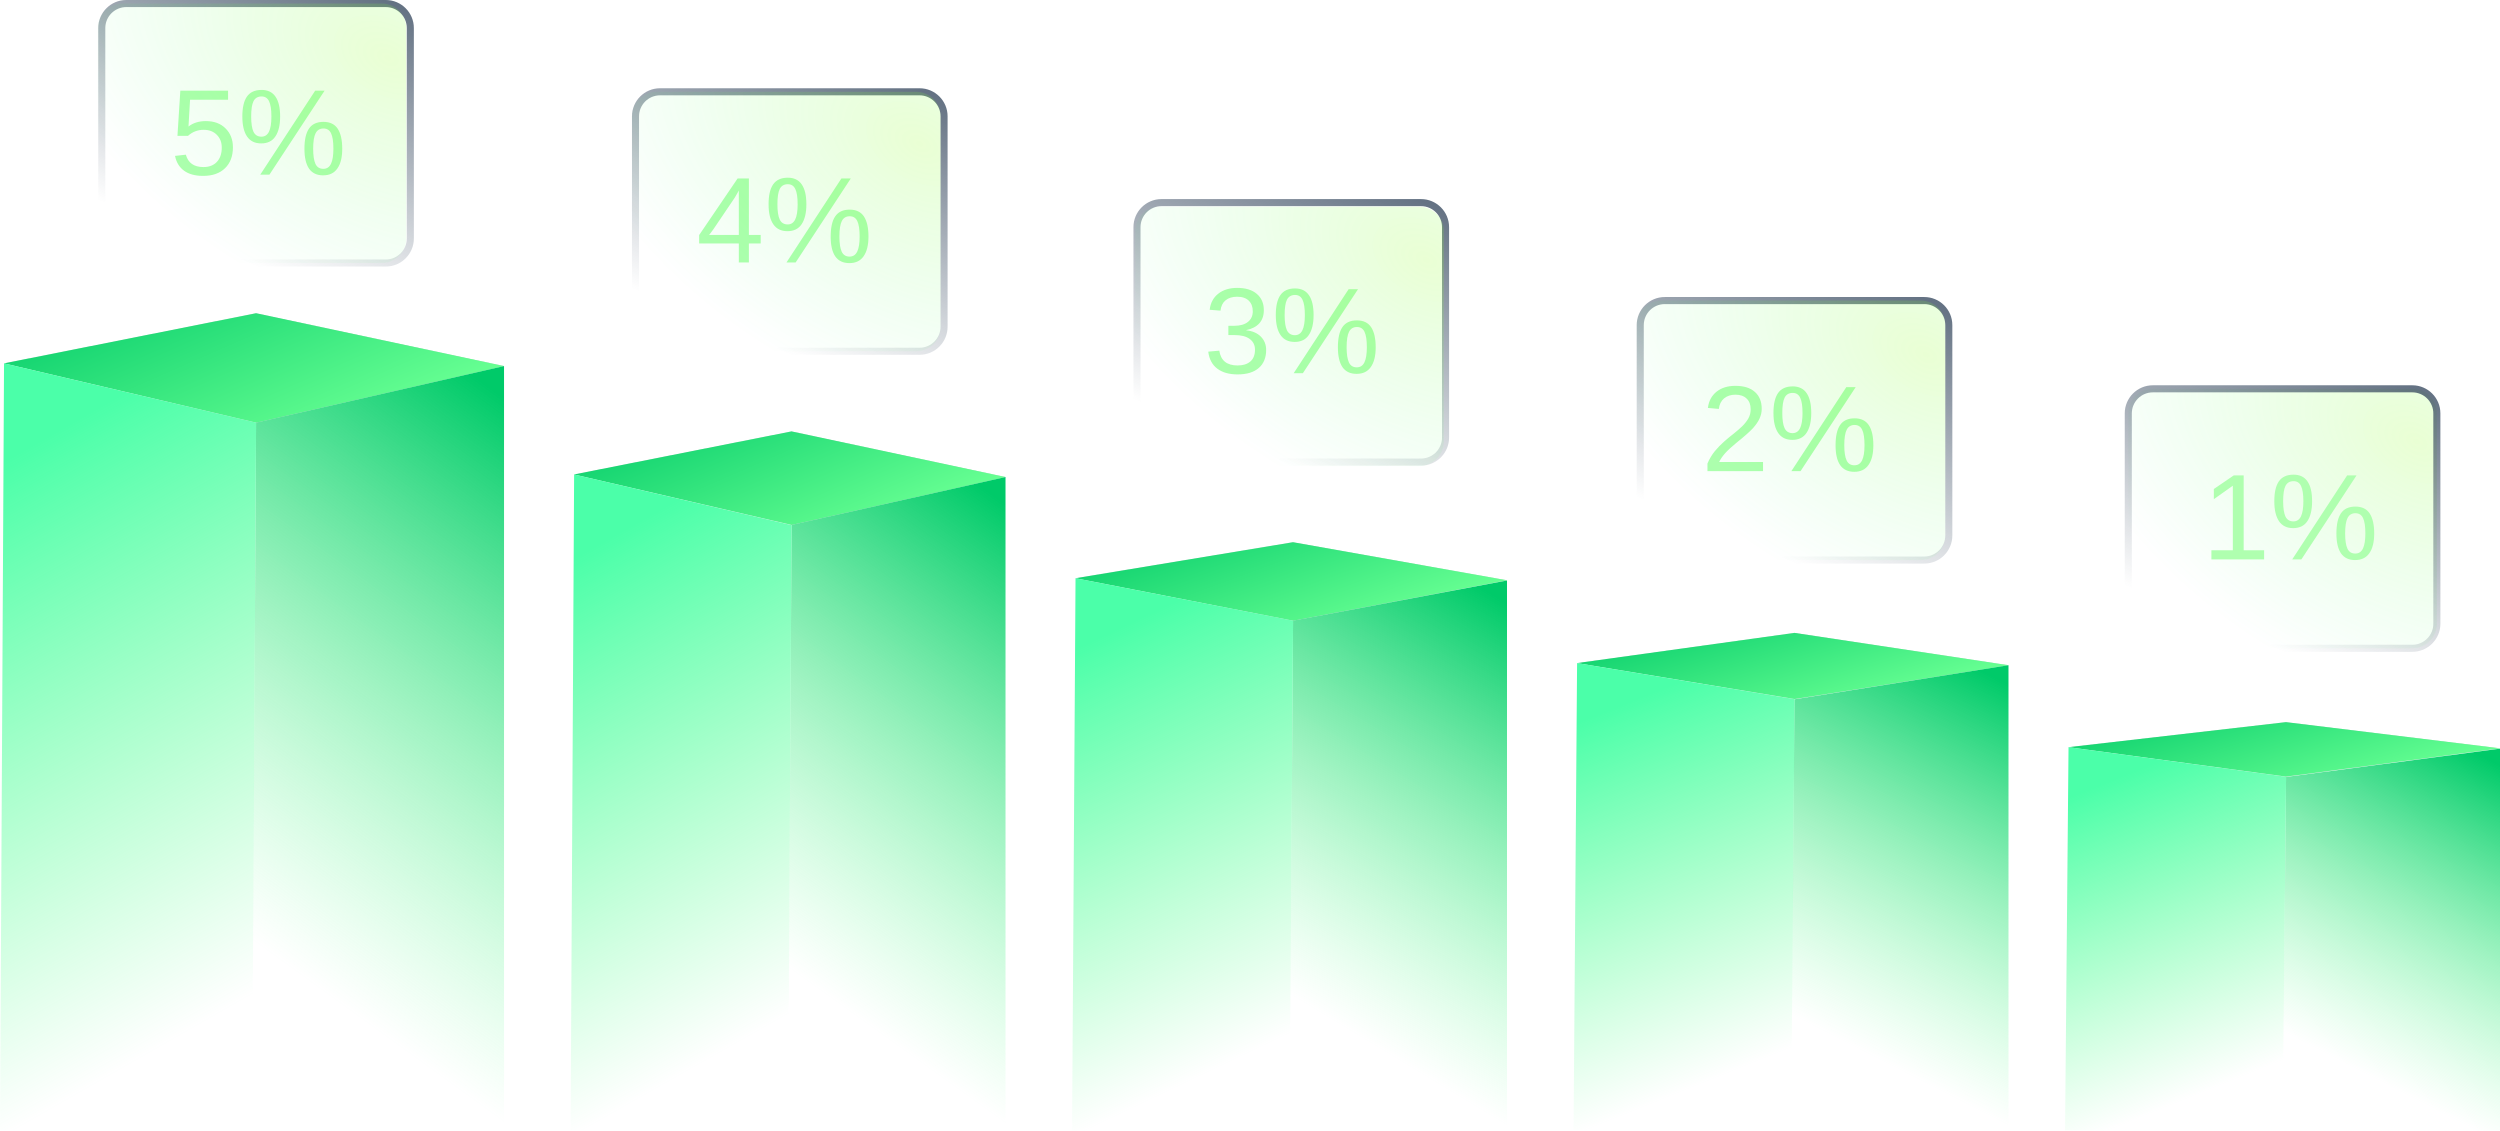
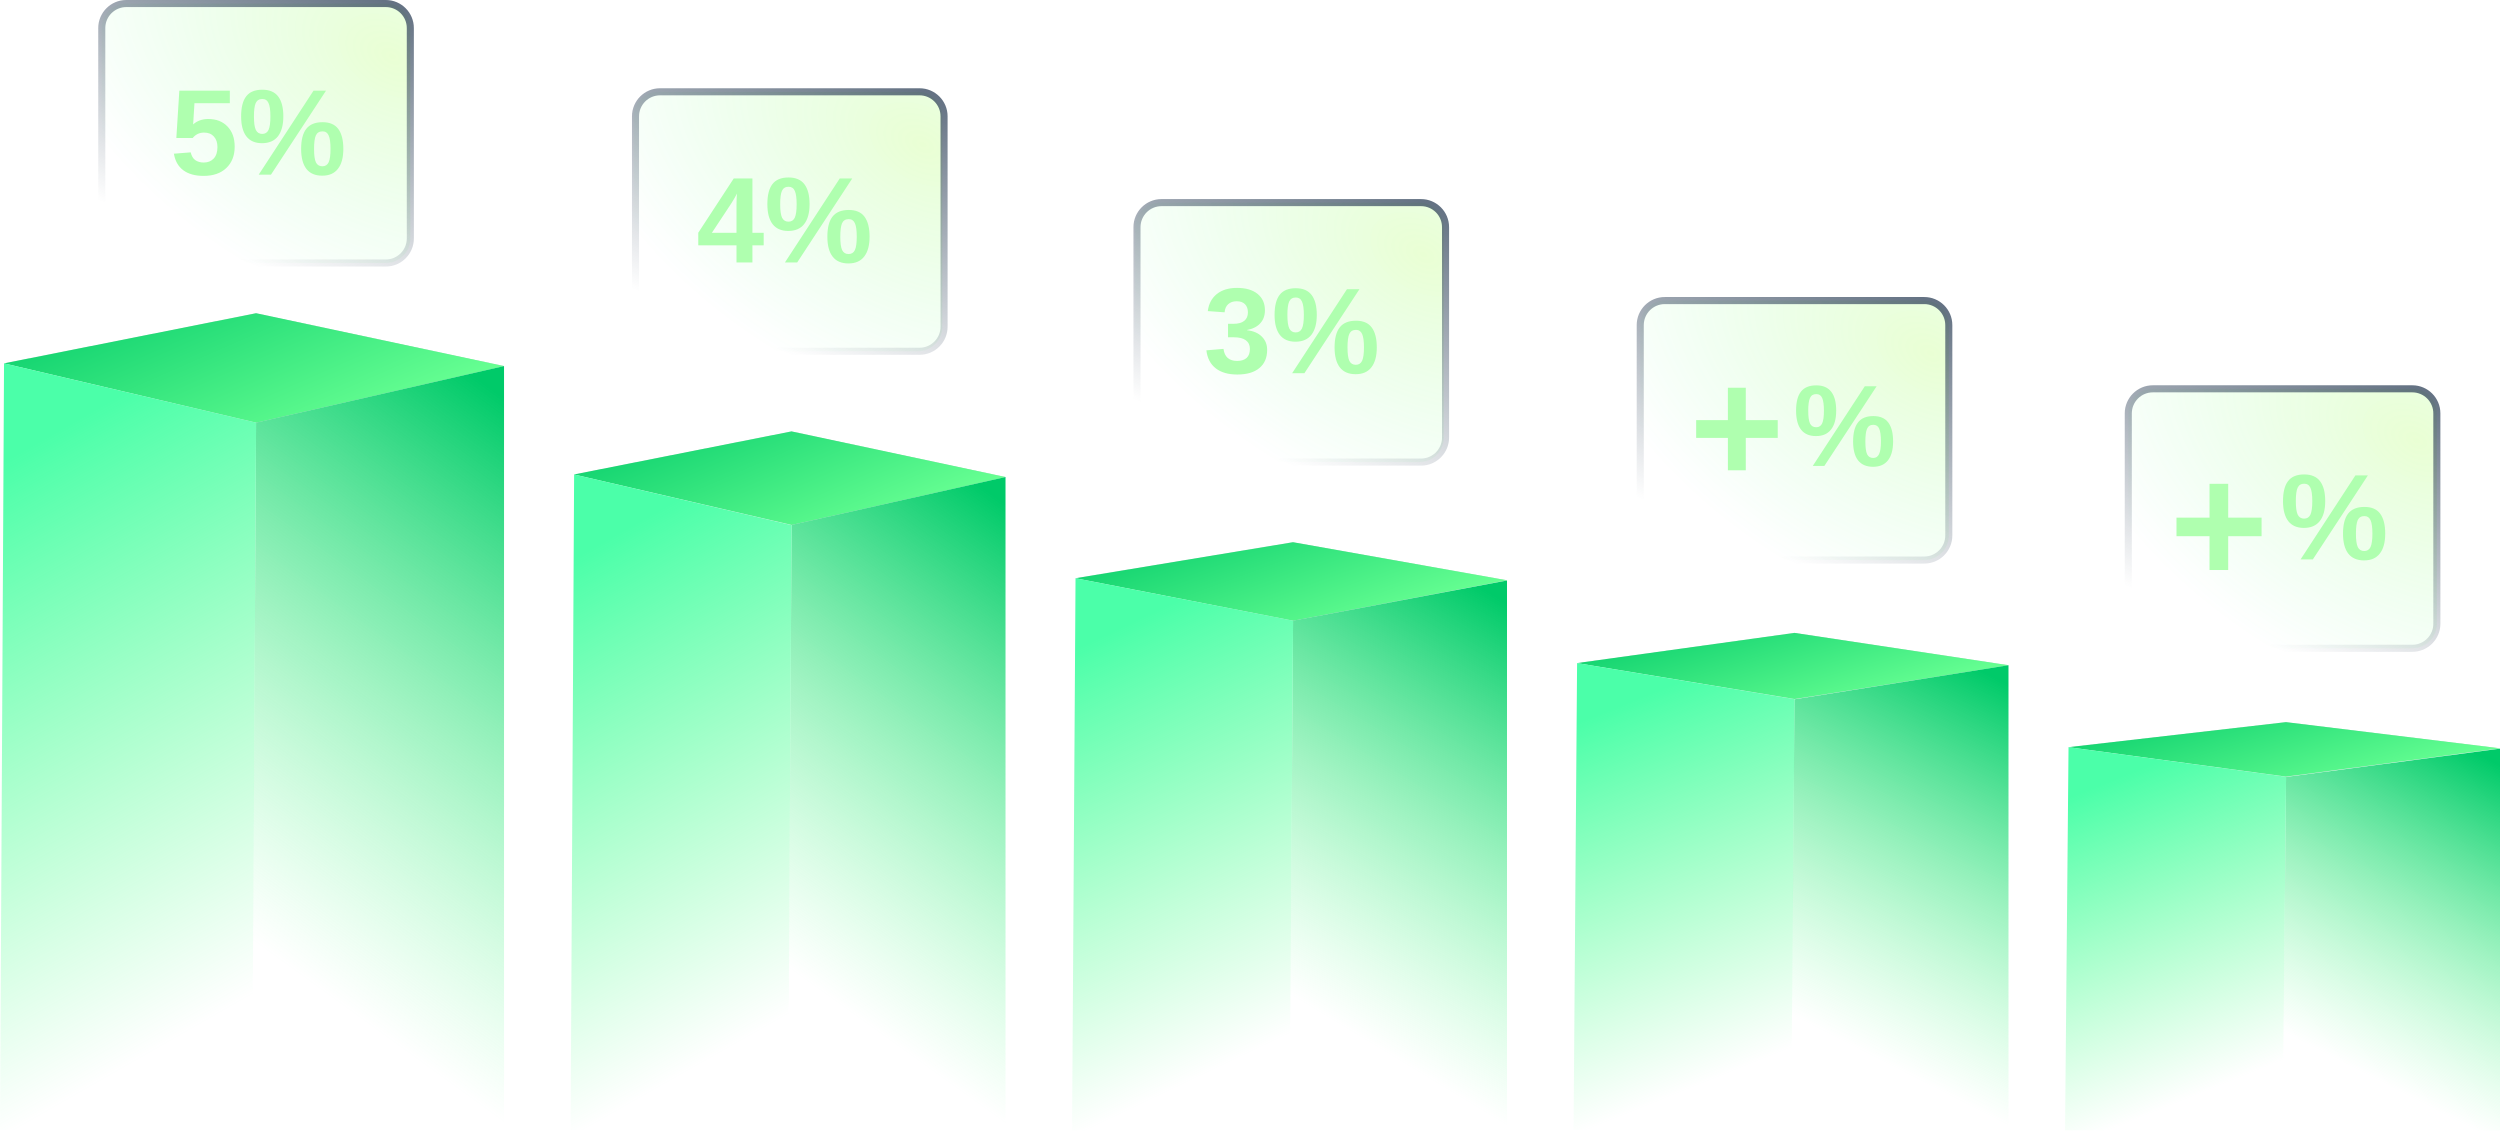
<svg xmlns="http://www.w3.org/2000/svg" xmlns:xlink="http://www.w3.org/1999/xlink" id="Layer_1" data-name="Layer 1" viewBox="0 0 353.5 159.91">
  <defs>
    <style>
      .cls-1 {
        fill: #d9d9d9;
      }

      .cls-2 {
        fill: url(#linear-gradient);
      }

      .cls-3 {
        fill: url(#linear-gradient-2);
      }

      .cls-4 {
        fill: url(#linear-gradient-3);
      }

      .cls-5 {
        fill: url(#linear-gradient-4);
      }

      .cls-6 {
        fill: url(#linear-gradient-5);
      }

      .cls-7 {
        fill: url(#linear-gradient-6);
      }

      .cls-8 {
        fill: url(#linear-gradient-7);
      }

      .cls-9 {
        fill: url(#linear-gradient-8);
      }

      .cls-10 {
        fill: url(#linear-gradient-9);
      }

      .cls-11 {
        fill: url(#linear-gradient-10);
      }

      .cls-12 {
        fill: url(#linear-gradient-11);
      }

      .cls-13 {
        fill: url(#linear-gradient-12);
      }

      .cls-14 {
        fill: url(#linear-gradient-13);
      }

      .cls-15 {
        fill: url(#linear-gradient-14);
      }

      .cls-16 {
        fill: url(#linear-gradient-15);
      }

-       .cls-17, .cls-20, .cls-22, .cls-24, .cls-26, .cls-28, .cls-29, .cls-30, .cls-31 {
+       .cls-17, .cls-18, .cls-19, .cls-20, .cls-21 {
        fill-opacity: 0.2;
      }

      .cls-17 {
        fill: url(#radial-gradient);
      }

-       .cls-18, .cls-21, .cls-23, .cls-25, .cls-27 {
+       .cls-18 {
+         fill: url(#radial-gradient-2);
+       }
+ 
+       .cls-19 {
+         fill: url(#radial-gradient-3);
+       }
+ 
+       .cls-20 {
+         fill: url(#radial-gradient-4);
+       }
+ 
+       .cls-21 {
+         fill: url(#radial-gradient-5);
+       }
+ 
+       .cls-22, .cls-24, .cls-26, .cls-27, .cls-28 {
        fill: none;
      }

-       .cls-18 {
+       .cls-22 {
        stroke: url(#linear-gradient-16);
      }

-       .cls-19 {
+       .cls-23, .cls-25 {
        isolation: isolate;
+       }
+ 
+       .cls-23 {
        font-size: 17.26px;
+       }
+ 
+       .cls-23, .cls-25, .cls-29, .cls-30 {
        fill: #afffaf;
-         font-family: Arial-Mdm, Arial;
-         font-weight: 500;
-       }
- 
-       .cls-20 {
-         fill: url(#radial-gradient-2);
-       }
- 
-       .cls-21 {
+         font-family: Arial-BoldMT, Arial;
+         font-weight: 700;
+       }
+ 
+       .cls-24 {
        stroke: url(#linear-gradient-17);
      }

-       .cls-22 {
-         fill: url(#radial-gradient-3);
-       }
- 
-       .cls-23 {
+       .cls-25 {
+         font-size: 16.37px;
+       }
+ 
+       .cls-26 {
        stroke: url(#linear-gradient-18);
      }

-       .cls-24 {
-         fill: url(#radial-gradient-4);
-       }
- 
-       .cls-25 {
+       .cls-27 {
        stroke: url(#linear-gradient-19);
      }

-       .cls-26 {
-         fill: url(#radial-gradient-5);
-       }
- 
-       .cls-27 {
+       .cls-28 {
        stroke: url(#linear-gradient-20);
      }

-       .cls-28 {
-         fill: url(#radial-gradient-6);
-       }
- 
      .cls-29 {
-         fill: url(#radial-gradient-7);
+         font-size: 23px;
      }

      .cls-30 {
-         fill: url(#radial-gradient-8);
-       }
- 
-       .cls-31 {
-         fill: url(#radial-gradient-9);
+         font-size: 24px;
      }
    </style>
-     <linearGradient id="linear-gradient" x1="41.59" y1="981.36" x2="27.11" y2="948.42" gradientTransform="translate(0 -916.88)" gradientUnits="userSpaceOnUse">
+     <linearGradient id="linear-gradient" x1="41.59" y1="-819.36" x2="27.11" y2="-786.42" gradientTransform="matrix(1, 0, 0, -1, 0, -754.88)" gradientUnits="userSpaceOnUse">
      <stop offset="0" stop-color="#67ff92" />
      <stop offset="1" stop-color="#00ca69" />
    </linearGradient>
-     <linearGradient id="linear-gradient-2" x1="36.45" y1="1050.51" x2="85.17" y2="983.24" gradientTransform="translate(0 -916.88)" gradientUnits="userSpaceOnUse">
+     <linearGradient id="linear-gradient-2" x1="36.45" y1="-888.51" x2="85.17" y2="-821.24" gradientTransform="matrix(1, 0, 0, -1, 0, -754.88)" gradientUnits="userSpaceOnUse">
      <stop offset="0" stop-color="#67ff92" stop-opacity="0" />
      <stop offset="1" stop-color="#00ca69" />
    </linearGradient>
-     <linearGradient id="linear-gradient-3" x1="35.77" y1="1057.57" x2="-5.35" y2="985.56" gradientTransform="translate(0 -916.88)" gradientUnits="userSpaceOnUse">
+     <linearGradient id="linear-gradient-3" x1="35.77" y1="-895.57" x2="-5.35" y2="-823.56" gradientTransform="matrix(1, 0, 0, -1, 0, -754.88)" gradientUnits="userSpaceOnUse">
      <stop offset="0" stop-color="#67ff92" stop-opacity="0" />
      <stop offset="1" stop-color="#4bffa9" />
    </linearGradient>
-     <linearGradient id="linear-gradient-4" x1="186.18" y1="1008.58" x2="177.01" y2="983.61" xlink:href="#linear-gradient" />
-     <linearGradient id="linear-gradient-5" x1="186.33" y1="1059.94" x2="219.07" y2="1005.82" xlink:href="#linear-gradient-2" />
-     <linearGradient id="linear-gradient-6" x1="178.72" y1="1064.82" x2="151.97" y2="1008.75" xlink:href="#linear-gradient-3" />
-     <linearGradient id="linear-gradient-7" x1="256.16" y1="1019.35" x2="249.39" y2="997.52" xlink:href="#linear-gradient" />
-     <linearGradient id="linear-gradient-8" x1="259.89" y1="1063.78" x2="285.18" y2="1014.28" xlink:href="#linear-gradient-2" />
-     <linearGradient id="linear-gradient-9" x1="246.79" y1="1067.69" x2="226.64" y2="1017.68" xlink:href="#linear-gradient-3" />
-     <linearGradient id="linear-gradient-10" x1="325.65" y1="1031.16" x2="318.89" y2="1009.38" xlink:href="#linear-gradient" />
-     <linearGradient id="linear-gradient-11" x1="330.68" y1="1066.8" x2="352.31" y2="1024.47" xlink:href="#linear-gradient-2" />
-     <linearGradient id="linear-gradient-12" x1="314.98" y1="1069.97" x2="297.88" y2="1027.54" xlink:href="#linear-gradient-3" />
-     <linearGradient id="linear-gradient-13" x1="116.49" y1="995.21" x2="104.18" y2="966.96" xlink:href="#linear-gradient" />
-     <linearGradient id="linear-gradient-14" x1="112.32" y1="1054.43" x2="153.85" y2="996.55" xlink:href="#linear-gradient-2" />
-     <linearGradient id="linear-gradient-15" x1="111.33" y1="1060.46" x2="76.33" y2="998.61" xlink:href="#linear-gradient-3" />
-     <radialGradient id="radial-gradient" cx="-1565.05" cy="-41.36" r="0.99" gradientTransform="matrix(-17.42, 31.85, -49.63, -27.14, -28974.04, 48787.33)" gradientUnits="userSpaceOnUse">
+     <linearGradient id="linear-gradient-4" x1="186.18" y1="-846.58" x2="177.01" y2="-821.61" xlink:href="#linear-gradient" />
+     <linearGradient id="linear-gradient-5" x1="186.33" y1="-897.94" x2="219.07" y2="-843.82" xlink:href="#linear-gradient-2" />
+     <linearGradient id="linear-gradient-6" x1="178.72" y1="-902.82" x2="151.97" y2="-846.75" xlink:href="#linear-gradient-3" />
+     <linearGradient id="linear-gradient-7" x1="256.16" y1="-857.35" x2="249.39" y2="-835.52" xlink:href="#linear-gradient" />
+     <linearGradient id="linear-gradient-8" x1="259.89" y1="-901.78" x2="285.18" y2="-852.28" xlink:href="#linear-gradient-2" />
+     <linearGradient id="linear-gradient-9" x1="246.79" y1="-905.69" x2="226.64" y2="-855.68" xlink:href="#linear-gradient-3" />
+     <linearGradient id="linear-gradient-10" x1="325.65" y1="-869.16" x2="318.89" y2="-847.38" xlink:href="#linear-gradient" />
+     <linearGradient id="linear-gradient-11" x1="330.68" y1="-904.8" x2="352.31" y2="-862.47" xlink:href="#linear-gradient-2" />
+     <linearGradient id="linear-gradient-12" x1="314.98" y1="-907.97" x2="297.88" y2="-865.54" xlink:href="#linear-gradient-3" />
+     <linearGradient id="linear-gradient-13" x1="116.49" y1="-833.21" x2="104.18" y2="-804.96" xlink:href="#linear-gradient" />
+     <linearGradient id="linear-gradient-14" x1="112.32" y1="-892.43" x2="153.85" y2="-834.55" xlink:href="#linear-gradient-2" />
+     <linearGradient id="linear-gradient-15" x1="111.33" y1="-898.46" x2="76.33" y2="-836.61" xlink:href="#linear-gradient-3" />
+     <radialGradient id="radial-gradient" cx="-2346.29" cy="678.38" r="0.99" gradientTransform="matrix(-17.42, 31.85, 49.63, 27.14, -74198.71, 56381.09)" gradientUnits="userSpaceOnUse">
      <stop offset="0" stop-color="#93ff27" />
      <stop offset="1" stop-color="#27ff71" stop-opacity="0" />
    </radialGradient>
-     <linearGradient id="linear-gradient-16" x1="336.78" y1="956.72" x2="316.05" y2="1006.24" gradientTransform="translate(0 -916.89)" gradientUnits="userSpaceOnUse">
+     <radialGradient id="radial-gradient-2" cx="-2345.68" cy="677.21" r="0.99" xlink:href="#radial-gradient" />
+     <radialGradient id="radial-gradient-3" cx="-2345.07" cy="675.98" r="0.99" xlink:href="#radial-gradient" />
+     <radialGradient id="radial-gradient-4" cx="-2344.51" cy="674.75" r="0.99" xlink:href="#radial-gradient" />
+     <radialGradient id="radial-gradient-5" cx="-2343.82" cy="673.48" r="0.99" xlink:href="#radial-gradient" />
+     <linearGradient id="linear-gradient-16" x1="336.78" y1="-794.72" x2="316.05" y2="-844.24" gradientTransform="matrix(1, 0, 0, -1, 0, -754.89)" gradientUnits="userSpaceOnUse">
      <stop offset="0" stop-color="#384a60" />
      <stop offset="1" stop-color="#384a60" stop-opacity="0" />
    </linearGradient>
-     <radialGradient id="radial-gradient-2" cx="-783.2" cy="-483.16" r="0.99" gradientTransform="matrix(1, 0, 0, -1, 0, 162)" xlink:href="#radial-gradient" />
-     <linearGradient id="linear-gradient-17" x1="267.76" y1="944.25" x2="247.03" y2="993.76" xlink:href="#linear-gradient-16" />
-     <radialGradient id="radial-gradient-3" cx="-782.6" cy="-481.94" r="0.99" gradientTransform="matrix(1, 0, 0, -1, 0, 162)" xlink:href="#radial-gradient" />
-     <linearGradient id="linear-gradient-18" x1="196.61" y1="930.39" x2="175.88" y2="979.91" xlink:href="#linear-gradient-16" />
-     <radialGradient id="radial-gradient-4" cx="-782.03" cy="-480.7" r="0.99" gradientTransform="matrix(1, 0, 0, -1, 0, 162)" xlink:href="#radial-gradient" />
-     <linearGradient id="linear-gradient-19" x1="125.69" y1="914.73" x2="104.96" y2="964.25" xlink:href="#linear-gradient-16" />
-     <radialGradient id="radial-gradient-5" cx="-781.34" cy="-479.43" r="0.99" gradientTransform="matrix(1, 0, 0, -1, 0, 162)" xlink:href="#radial-gradient" />
-     <linearGradient id="linear-gradient-20" x1="50.23" y1="902.24" x2="29.5" y2="951.76" xlink:href="#linear-gradient-16" />
-     <radialGradient id="radial-gradient-6" cx="-1564.43" cy="-40.18" r="0.99" xlink:href="#radial-gradient" />
-     <radialGradient id="radial-gradient-7" cx="-1563.82" cy="-38.97" r="0.99" xlink:href="#radial-gradient" />
-     <radialGradient id="radial-gradient-8" cx="-1563.27" cy="-37.72" r="0.99" xlink:href="#radial-gradient" />
-     <radialGradient id="radial-gradient-9" cx="-1562.57" cy="-36.45" r="0.99" xlink:href="#radial-gradient" />
+     <linearGradient id="linear-gradient-17" x1="267.76" y1="-782.25" x2="247.03" y2="-831.76" xlink:href="#linear-gradient-16" />
+     <linearGradient id="linear-gradient-18" x1="196.61" y1="-768.39" x2="175.88" y2="-817.91" xlink:href="#linear-gradient-16" />
+     <linearGradient id="linear-gradient-19" x1="125.69" y1="-752.73" x2="104.96" y2="-802.25" xlink:href="#linear-gradient-16" />
+     <linearGradient id="linear-gradient-20" x1="50.23" y1="-740.24" x2="29.5" y2="-789.76" xlink:href="#linear-gradient-16" />
  </defs>
  <path class="cls-1" d="M36.21,44.29.57,51.38l35.64,8.38,35.06-8Z" />
  <path class="cls-2" d="M36.21,44.29.57,51.38l35.64,8.38,35.06-8Z" />
  <path class="cls-3" d="M71.27,51.76l-35.06,8-.58,100H71.27Z" />
  <path class="cls-4" d="M.57,51.38l35.64,8.38-.57,100H0Z" />
  <path class="cls-1" d="M182.83,76.67l-30.75,5.09,30.75,6,30.26-5.71Z" />
  <path class="cls-5" d="M182.83,76.67l-30.75,5.09,30.75,6,30.26-5.71Z" />
  <path class="cls-6" d="M213.09,82.08l-30.25,5.68-.5,72.15h30.75Z" />
  <path class="cls-7" d="M152.08,81.76l30.76,6-.5,72.12H151.59Z" />
  <path class="cls-1" d="M253.74,89.49,223,93.76l30.75,5.08L284,94.06Z" />
  <path class="cls-8" d="M253.74,89.49,223,93.76l30.75,5.08L284,94.06Z" />
  <path class="cls-9" d="M284,94.06l-30.26,4.82-.49,60.88H284Z" />
  <path class="cls-10" d="M223,93.76l30.75,5.1-.49,60.9H222.5Z" />
  <path class="cls-1" d="M323.24,102.11l-30.75,3.54,30.75,4.16,30.26-4Z" />
  <path class="cls-11" d="M323.24,102.11l-30.75,3.54,30.75,4.16,30.26-4Z" />
  <path class="cls-12" d="M353.5,105.86l-30.25,4-.5,50H353.5Z" />
  <path class="cls-13" d="M292.49,105.65l30.76,4.18-.5,50H292Z" />
  <path class="cls-1" d="M111.92,61,81.17,67.09l30.75,7.13,30.26-6.77Z" />
  <path class="cls-14" d="M111.92,61,81.17,67.09l30.75,7.13,30.26-6.77Z" />
  <path class="cls-15" d="M142.18,67.45l-30.25,6.77-.5,85.58h30.75Z" />
  <path class="cls-16" d="M81.18,67.09l30.75,7.16-.5,85.55H80.68Z" />
  <rect class="cls-17" x="300.94" y="54.98" width="43.63" height="36.69" rx="3.47" />
-   <rect class="cls-18" x="300.94" y="54.98" width="43.63" height="36.69" rx="3.47" />
-   <text class="cls-19" transform="translate(311.38 79.1)">1%</text>
-   <rect class="cls-20" x="231.93" y="42.5" width="43.63" height="36.69" rx="3.47" />
-   <rect class="cls-21" x="231.93" y="42.5" width="43.63" height="36.69" rx="3.47" />
-   <text class="cls-19" transform="translate(240.56 66.62)">2%</text>
-   <rect class="cls-22" x="160.77" y="28.65" width="43.63" height="36.69" rx="3.47" />
-   <rect class="cls-23" x="160.77" y="28.65" width="43.63" height="36.69" rx="3.47" />
-   <text class="cls-19" transform="translate(170.19 52.77)">3%</text>
-   <rect class="cls-24" x="89.37" y="12.98" width="43.63" height="36.69" rx="3.47" />
-   <rect class="cls-25" x="89.86" y="12.98" width="43.63" height="36.69" rx="3.47" />
-   <text class="cls-19" transform="translate(98.47 37.11)">4%</text>
-   <rect class="cls-26" x="14.39" y="0.5" width="43.63" height="36.69" rx="3.47" />
-   <rect class="cls-27" x="14.39" y="0.5" width="43.63" height="36.69" rx="3.47" />
-   <text class="cls-19" transform="translate(24.06 24.7)">5%</text>
-   <rect class="cls-28" x="231.43" y="42.5" width="43.63" height="36.69" rx="3.47" />
-   <rect class="cls-29" x="160.52" y="29.22" width="43.63" height="36.69" rx="3.47" />
-   <rect class="cls-30" x="89.37" y="12.98" width="43.63" height="36.69" rx="3.47" />
-   <rect class="cls-31" x="13.81" y="0.5" width="43.63" height="36.69" rx="3.47" />
+   <rect class="cls-18" x="231.93" y="42.5" width="43.63" height="36.69" rx="3.47" />
+   <rect class="cls-19" x="160.52" y="28.65" width="43.63" height="36.69" rx="3.47" />
+   <rect class="cls-20" x="89.61" y="12.98" width="43.63" height="36.69" rx="3.47" />
+   <rect class="cls-21" x="14.39" y="0.5" width="43.63" height="36.69" rx="3.47" />
+   <rect class="cls-22" x="300.94" y="54.98" width="43.63" height="36.69" rx="3.47" />
+   <text class="cls-23" transform="translate(322.38 79.1)">%</text>
+   <rect class="cls-24" x="231.93" y="42.5" width="43.63" height="36.69" rx="3.47" />
+   <text class="cls-25" transform="translate(253.56 65.88)">%</text>
+   <rect class="cls-26" x="160.77" y="28.65" width="43.63" height="36.69" rx="3.47" />
+   <text class="cls-23" transform="translate(170.19 52.77)">3%</text>
+   <rect class="cls-27" x="89.86" y="12.98" width="43.63" height="36.69" rx="3.47" />
+   <text class="cls-23" transform="translate(98.47 37.11)">4%</text>
+   <rect class="cls-28" x="14.39" y="0.5" width="43.63" height="36.69" rx="3.47" />
+   <text class="cls-23" transform="translate(24.06 24.7)">5%</text>
+   <text class="cls-29" transform="translate(238.87 68.31)">+</text>
+   <text class="cls-30" transform="translate(306.74 82.49)">+</text>
</svg>
